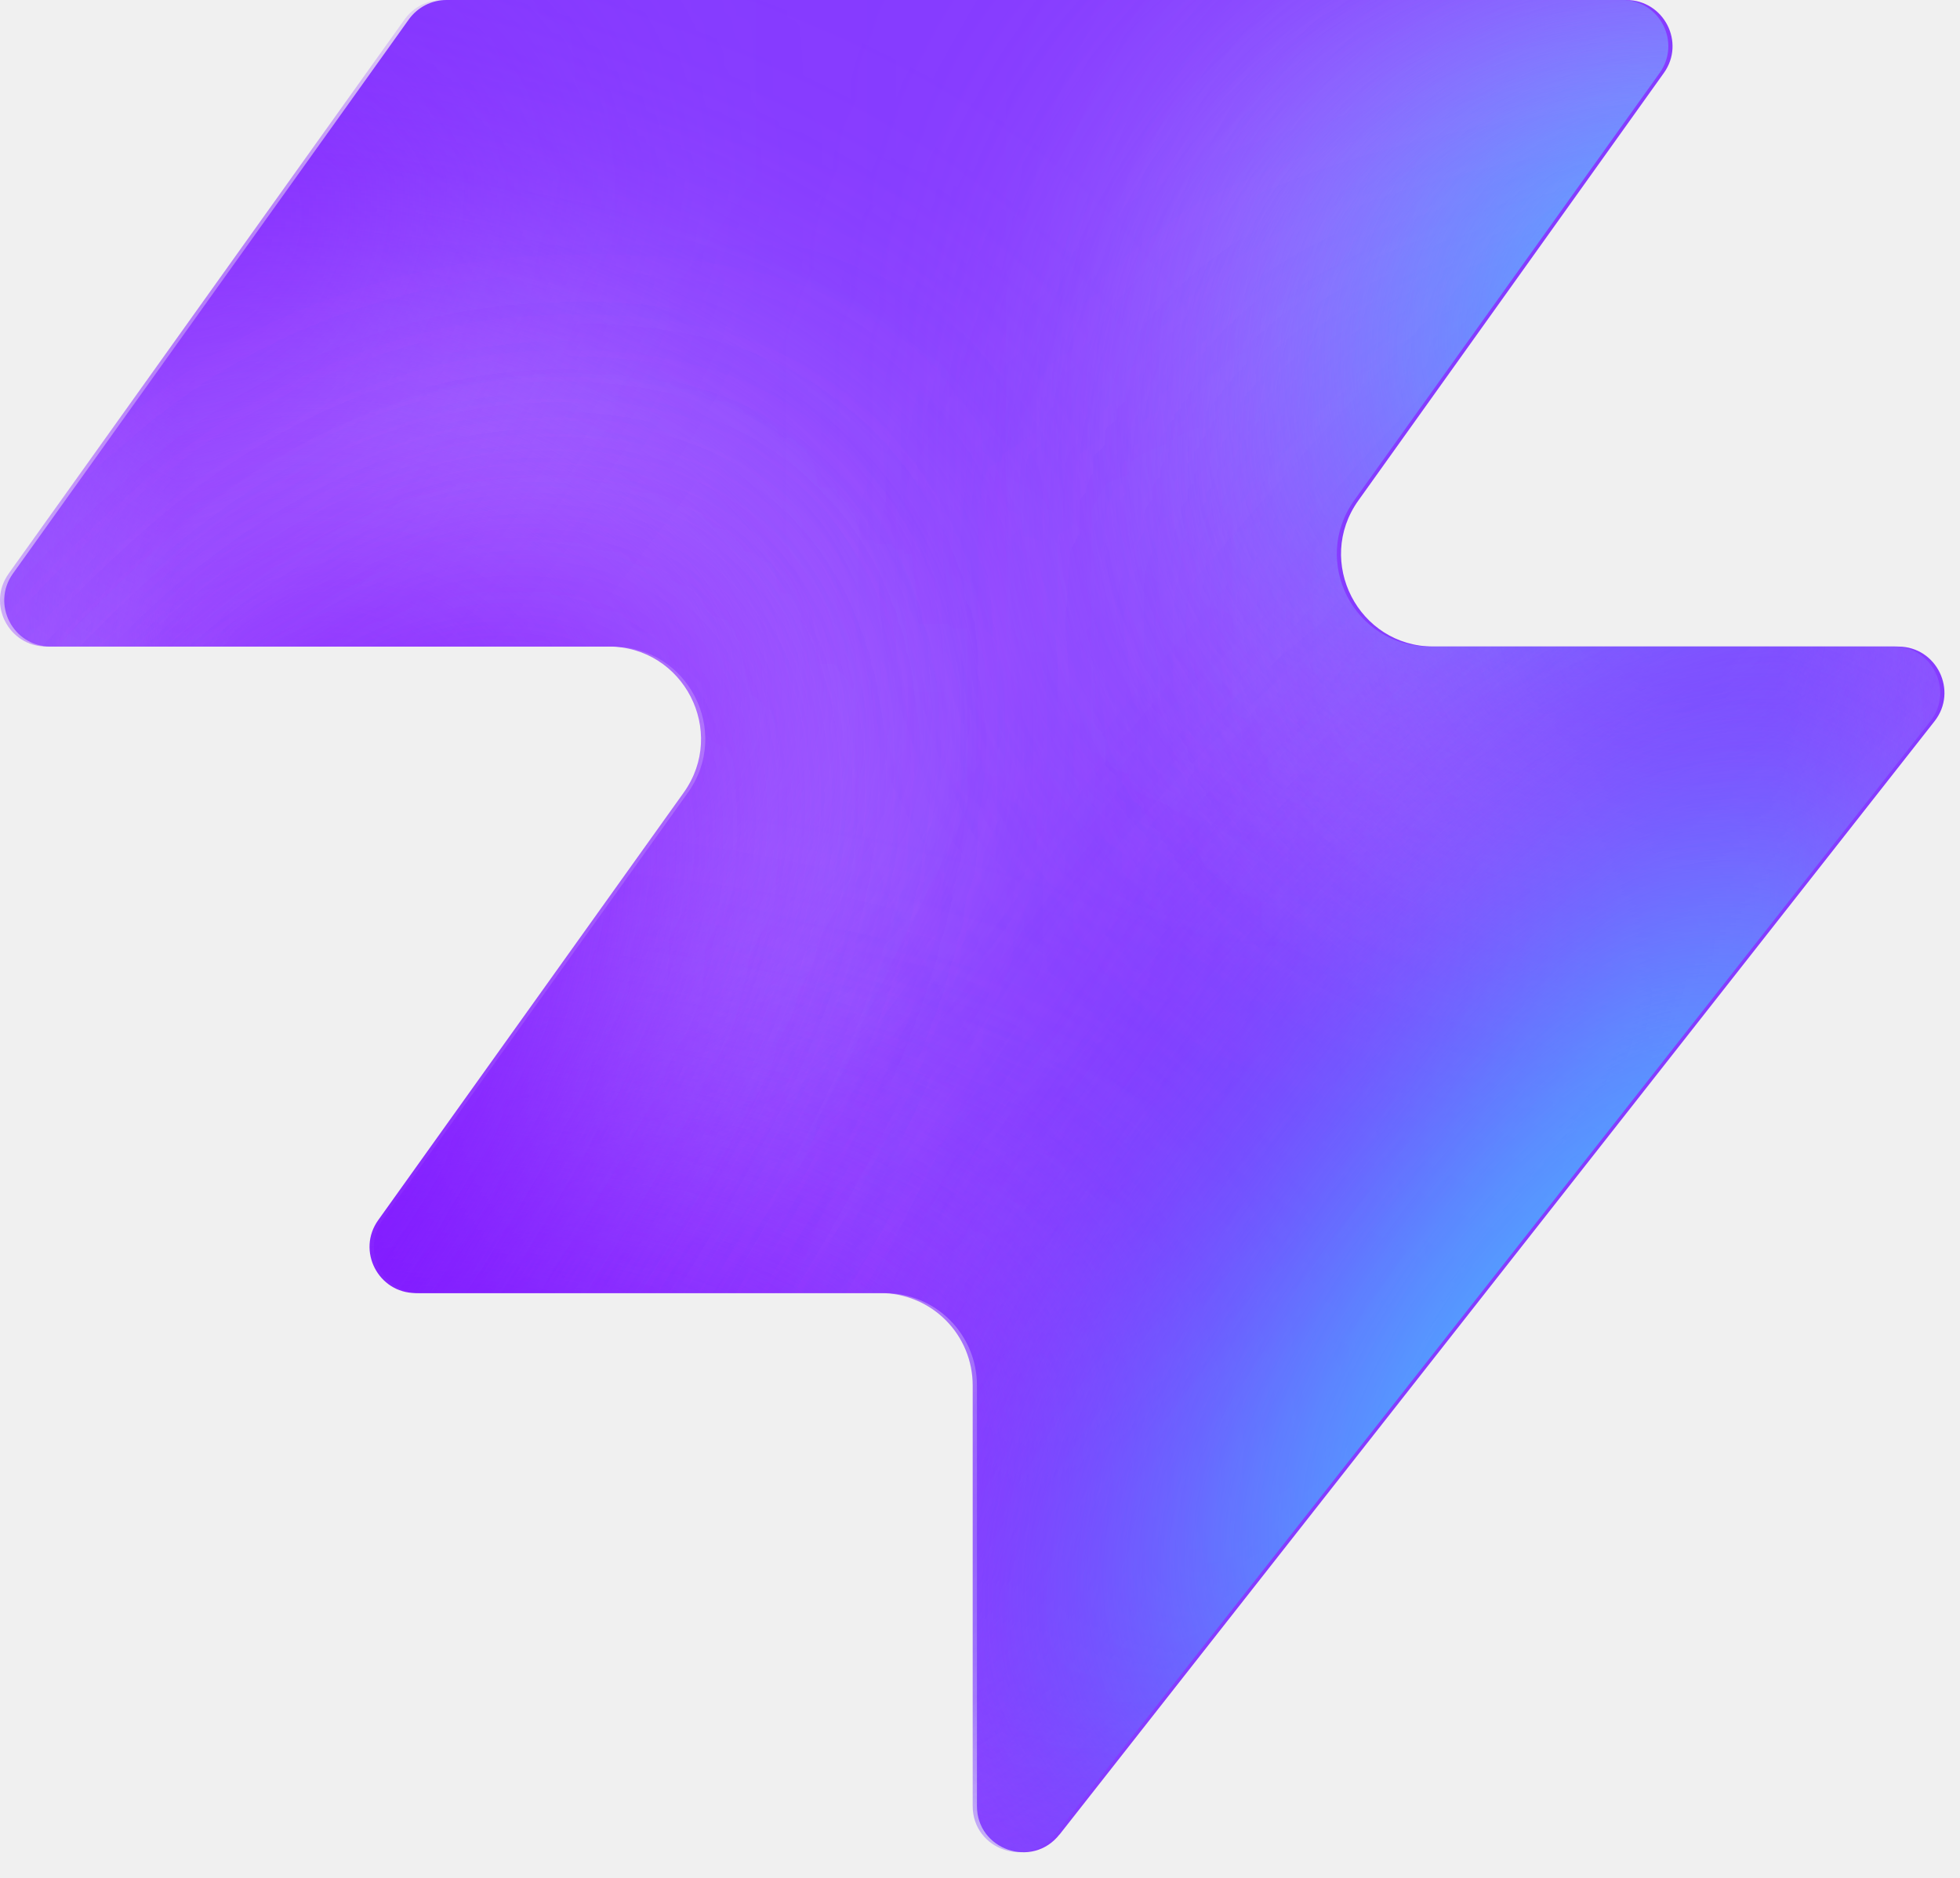
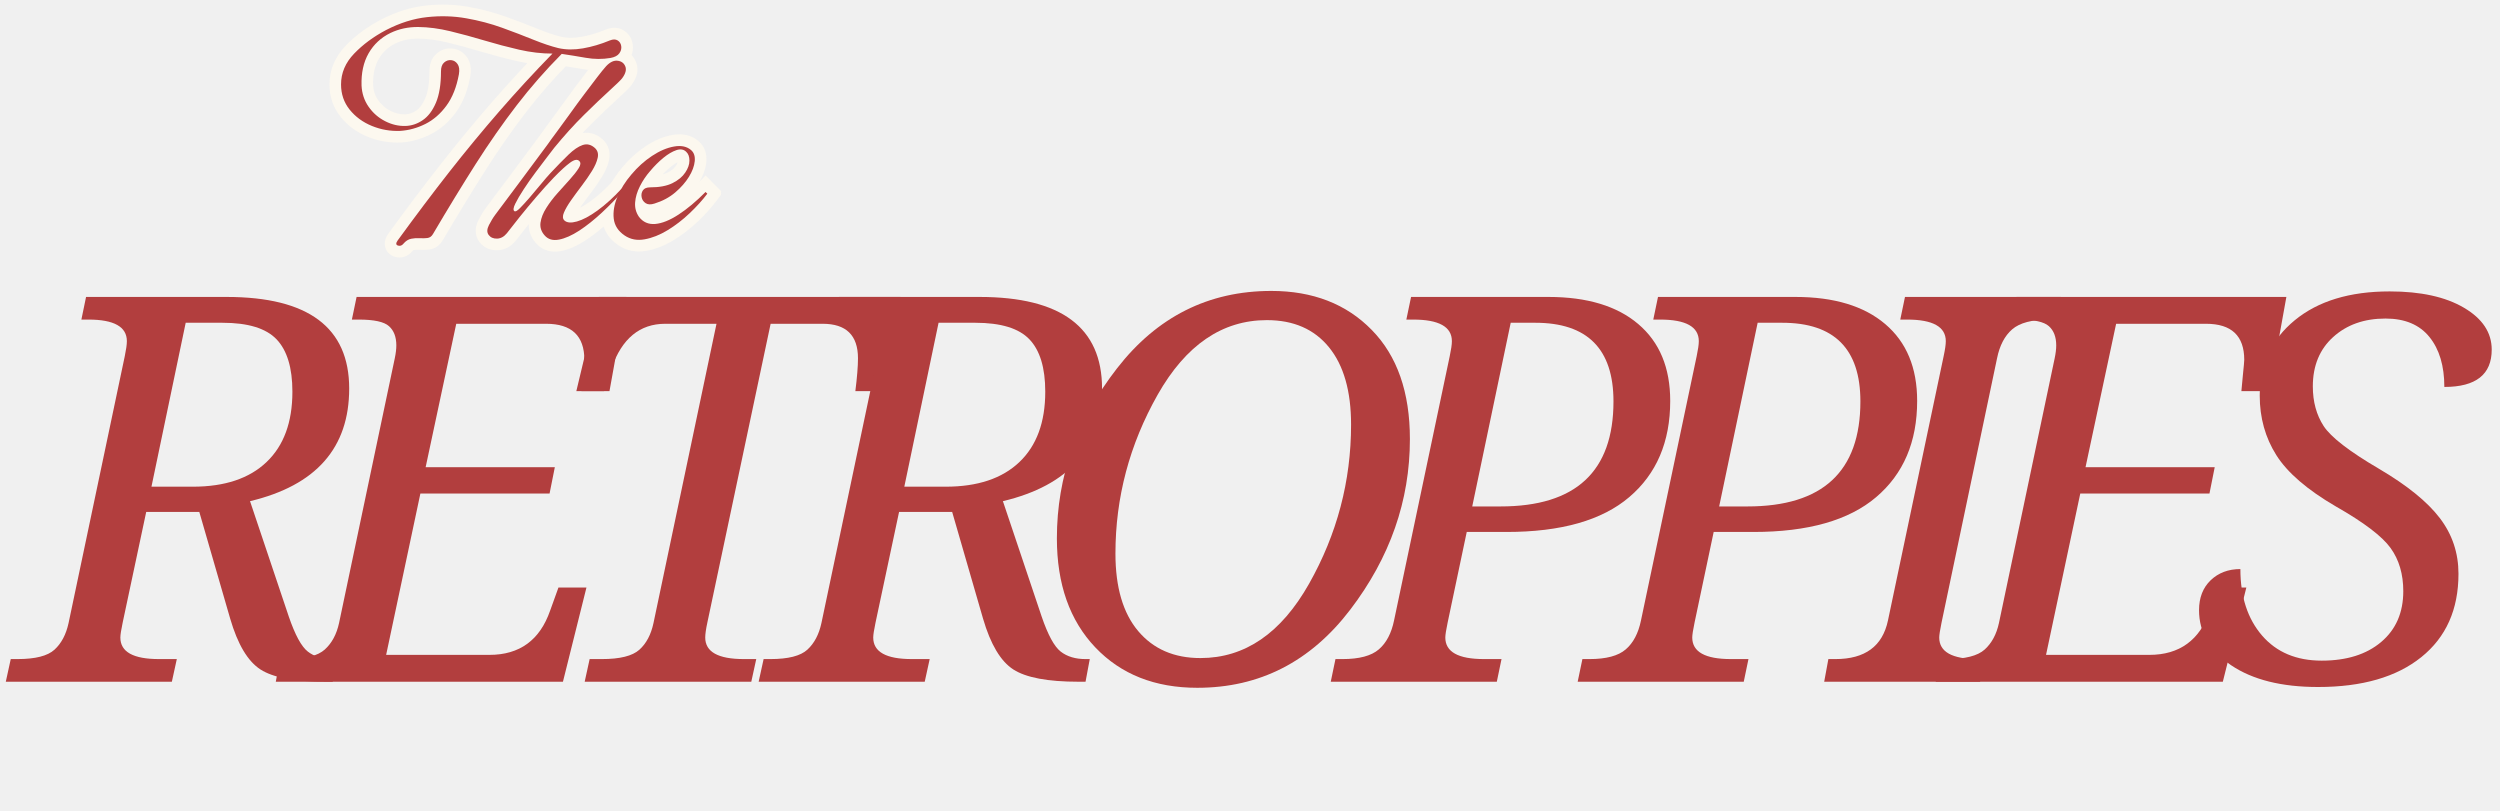
- <svg xmlns="http://www.w3.org/2000/svg" width="48" height="46" fill="none" viewBox="0 0 48 46">
-   <path fill="#863bff" d="M25.946 44.938c-.664.845-2.021.375-2.021-.698V33.937a2.26 2.26 0 0 0-2.262-2.262H10.287c-.92 0-1.456-1.04-.92-1.788l7.48-10.471c1.07-1.497 0-3.578-1.842-3.578H1.237c-.92 0-1.456-1.04-.92-1.788L10.013.474c.214-.297.556-.474.92-.474h28.894c.92 0 1.456 1.04.92 1.788l-7.48 10.471c-1.07 1.498 0 3.579 1.842 3.579h11.377c.943 0 1.473 1.088.89 1.83L25.947 44.94z" style="fill:#863bff;fill:color(display-p3 .525 .23 1);fill-opacity:1" />
-   <mask id="a" width="48" height="46" x="0" y="0" maskUnits="userSpaceOnUse" style="mask-type:alpha">
-     <path fill="#000" d="M25.842 44.938c-.664.844-2.021.375-2.021-.698V33.937a2.26 2.26 0 0 0-2.262-2.262H10.183c-.92 0-1.456-1.04-.92-1.788l7.48-10.471c1.07-1.498 0-3.579-1.842-3.579H1.133c-.92 0-1.456-1.04-.92-1.787L9.91.473c.214-.297.556-.474.92-.474h28.894c.92 0 1.456 1.04.92 1.788l-7.48 10.471c-1.07 1.498 0 3.578 1.842 3.578h11.377c.943 0 1.473 1.088.89 1.832L25.843 44.94z" style="fill:#000;fill-opacity:1" />
+ <svg xmlns="http://www.w3.org/2000/svg" width="182" height="59" viewBox="0 0 182 59" fill="none">
+   <mask id="mask0_1109_1950" style="mask-type:luminance" maskUnits="userSpaceOnUse" x="0" y="13" width="182" height="46">
+     <path d="M182 13.213H0V59.001H182V13.213Z" fill="white" />
  </mask>
-   <g mask="url(#a)">
-     <g filter="url(#b)">
-       <ellipse cx="5.508" cy="14.704" fill="#ede6ff" rx="5.508" ry="14.704" style="fill:#ede6ff;fill:color(display-p3 .927 .903 1);fill-opacity:1" transform="matrix(.00324 1 1 -.00324 -4.47 31.516)" />
+   <g mask="url(#mask0_1109_1950)">
+     <path d="M10.644 37.271L8.932 45.319C8.819 45.856 8.762 46.22 8.762 46.412C8.762 47.458 9.7 47.981 11.578 47.981H12.872L12.511 49.63H0.422L0.783 47.981H1.278C2.572 47.981 3.469 47.753 3.969 47.294C4.472 46.834 4.812 46.189 4.992 45.358L9.084 25.928C9.185 25.444 9.236 25.081 9.236 24.838C9.236 23.79 8.303 23.265 6.438 23.265H5.925L6.265 21.617H16.491C22.444 21.617 25.421 23.841 25.421 28.288C25.421 32.604 23.015 35.337 18.202 36.485L21.021 44.878C21.479 46.219 21.942 47.072 22.411 47.437C22.88 47.8 23.483 47.981 24.219 47.981H24.526L24.219 49.63H23.706C21.472 49.63 19.893 49.333 18.966 48.74C18.04 48.144 17.302 46.908 16.756 45.031L14.51 37.271H10.644ZM11.026 35.431H14.036C16.358 35.431 18.147 34.835 19.401 33.641C20.658 32.447 21.287 30.739 21.287 28.515C21.287 26.778 20.902 25.508 20.134 24.703C19.367 23.899 18.051 23.497 16.186 23.497H13.519L11.026 35.431Z" fill="#B23E3E" />
+     <path d="M28.111 47.675H35.63C37.828 47.675 39.3 46.603 40.048 44.458L40.656 42.771H42.694L40.982 49.63H20.078L20.382 47.981H20.895C22.215 47.981 23.132 47.749 23.647 47.284C24.161 46.817 24.506 46.175 24.683 45.358L28.74 26.084C28.815 25.727 28.853 25.413 28.853 25.145C28.853 24.53 28.675 24.064 28.319 23.746C27.966 23.425 27.23 23.265 26.112 23.265H25.617L25.96 21.617H45.608L44.37 28.476H42.333L42.446 27.27C42.51 26.657 42.542 26.3 42.542 26.198C42.542 24.447 41.615 23.571 39.761 23.571H33.215L30.986 34.014H40.391L40.009 35.929H30.604L28.111 47.675Z" fill="#B23E3E" />
+     <path d="M51.496 45.319C51.392 45.803 51.341 46.168 51.341 46.412C51.341 47.458 52.28 47.981 54.16 47.981H55.055L54.694 49.63H42.565L42.926 47.981H43.821C45.13 47.981 46.037 47.755 46.544 47.302C47.051 46.849 47.394 46.201 47.574 45.358L52.161 23.571H48.43C46.576 23.571 45.275 24.645 44.525 26.793L43.973 28.476H41.957L43.595 21.617H65.545L64.29 28.476H62.27C62.397 27.456 62.461 26.659 62.461 26.084C62.461 24.41 61.603 23.571 59.89 23.571H56.102L51.496 45.319Z" fill="#B23E3E" />
+     <path d="M65.452 37.271L63.74 45.319C63.627 45.856 63.571 46.22 63.571 46.412C63.571 47.458 64.509 47.981 66.386 47.981H67.681L67.32 49.63H55.23L55.591 47.981H56.086C57.381 47.981 58.278 47.753 58.778 47.294C59.28 46.834 59.621 46.189 59.8 45.358L63.893 25.928C63.993 25.444 64.045 25.081 64.045 24.838C64.045 23.79 63.112 23.265 61.247 23.265H60.734L61.074 21.617H71.299C77.253 21.617 80.23 23.841 80.23 28.288C80.23 32.604 77.823 35.337 73.011 36.485L75.83 44.878C76.287 46.219 76.751 47.072 77.22 47.437C77.689 47.8 78.292 47.981 79.027 47.981H79.335L79.027 49.63H78.515C76.281 49.63 74.702 49.333 73.775 48.74C72.848 48.144 72.111 46.908 71.564 45.031L69.318 37.271H65.452ZM65.834 35.431H68.844C71.166 35.431 72.955 34.835 74.21 33.641C75.466 32.447 76.095 30.739 76.095 28.515C76.095 26.778 75.711 25.508 74.942 24.703C74.175 23.899 72.86 23.497 70.995 23.497H68.328L65.834 35.431Z" fill="#B23E3E" />
+     <path d="M92.55 21.18C95.573 21.18 98.01 22.126 99.861 24.017C101.715 25.906 102.641 28.555 102.641 31.965C102.641 36.448 101.195 40.585 98.301 44.38C95.408 48.174 91.695 50.071 87.163 50.071C84.079 50.071 81.604 49.091 79.739 47.131C77.873 45.169 76.941 42.521 76.941 39.187C76.941 34.693 78.4 30.568 81.32 26.814C84.239 23.058 87.982 21.18 92.55 21.18ZM87.393 47.907C90.628 47.907 93.265 46.102 95.302 42.493C97.339 38.884 98.358 35.024 98.358 30.911C98.358 28.472 97.821 26.595 96.749 25.28C95.678 23.963 94.171 23.305 92.228 23.305C88.979 23.305 86.329 25.116 84.277 28.736C82.228 32.358 81.204 36.213 81.204 40.301C81.204 42.752 81.755 44.632 82.859 45.942C83.964 47.252 85.476 47.907 87.393 47.907Z" fill="#B23E3E" />
+     <path d="M96.879 49.63L97.222 47.981H97.738C98.955 47.981 99.836 47.746 100.381 47.273C100.927 46.802 101.297 46.099 101.488 45.166L105.541 25.928C105.644 25.444 105.697 25.081 105.697 24.838C105.697 23.79 104.757 23.265 102.878 23.265H102.382L102.726 21.617H112.721C115.538 21.617 117.721 22.276 119.268 23.593C120.817 24.908 121.592 26.773 121.592 29.188C121.592 32.164 120.598 34.498 118.61 36.189C116.624 37.882 113.646 38.727 109.676 38.727H106.779L105.389 45.319C105.276 45.856 105.219 46.22 105.219 46.412C105.219 47.458 106.158 47.981 108.038 47.981H109.311L108.968 49.63H96.879ZM107.179 36.869H109.237C114.72 36.869 117.461 34.321 117.461 29.224C117.461 25.406 115.563 23.497 111.77 23.497H109.98L107.179 36.869Z" fill="#B23E3E" />
+     <path d="M114.855 49.63L115.199 47.981H115.715C116.932 47.981 117.812 47.746 118.357 47.273C118.904 46.802 119.273 46.099 119.464 45.166L123.518 25.928C123.621 25.444 123.673 25.081 123.673 24.838C123.673 23.79 122.733 23.265 120.854 23.265H120.359L120.702 21.617H130.698C133.515 21.617 135.697 22.276 137.245 23.593C138.794 24.908 139.569 26.773 139.569 29.188C139.569 32.164 138.575 34.498 136.587 36.189C134.601 37.882 131.623 38.727 127.652 38.727H124.756L123.365 45.319C123.252 45.856 123.196 46.22 123.196 46.412C123.196 47.458 124.135 47.981 126.015 47.981H127.288L126.945 49.63H114.855ZM125.155 36.869H127.214C132.696 36.869 135.437 34.321 135.437 29.224C135.437 25.406 133.54 23.497 129.746 23.497H127.957L125.155 36.869Z" fill="#B23E3E" />
+     <path d="M150.03 21.617L149.686 23.265H149.174C147.929 23.265 147.032 23.503 146.485 23.977C145.941 24.45 145.574 25.152 145.385 26.084L141.346 45.319C141.233 45.867 141.176 46.232 141.176 46.412C141.176 47.458 142.115 47.981 143.995 47.981H144.491L144.147 49.63H132.801L133.105 47.981H133.618C135.775 47.981 137.05 47.044 137.445 45.166L141.498 25.928C141.602 25.444 141.654 25.081 141.654 24.838C141.654 23.79 140.714 23.265 138.835 23.265H138.34L138.683 21.617H150.03Z" fill="#B23E3E" />
+     <path d="M148.951 47.675H156.47C158.668 47.675 160.14 46.603 160.888 44.458L161.496 42.771H163.534L161.822 49.63H140.918L141.222 47.981H141.735C143.055 47.981 143.972 47.749 144.487 47.284C145.001 46.817 145.346 46.175 145.523 45.358L149.58 26.084C149.655 25.727 149.693 25.413 149.693 25.145C149.693 24.53 149.515 24.064 149.159 23.746C148.805 23.425 148.07 23.265 146.952 23.265H146.457L146.8 21.617H166.448L165.21 28.476H163.173L163.286 27.27C163.35 26.657 163.381 26.3 163.381 26.198C163.381 24.447 162.455 23.571 160.601 23.571H154.054L151.826 34.014H161.231L160.849 35.929H151.444L148.951 47.675Z" fill="#B23E3E" />
+     <path d="M163.1 41.428C163.1 43.434 163.625 45.047 164.677 46.266C165.731 47.486 167.179 48.095 169.021 48.095C170.836 48.095 172.279 47.642 173.35 46.736C174.423 45.83 174.959 44.596 174.959 43.037C174.959 41.799 174.652 40.752 174.036 39.898C173.421 39.042 172.092 38.032 170.05 36.869C167.968 35.657 166.524 34.412 165.717 33.135C164.911 31.857 164.508 30.412 164.508 28.803C164.508 26.542 165.357 24.713 167.058 23.315C168.76 21.915 171.063 21.215 173.969 21.215C176.23 21.215 178.033 21.612 179.377 22.404C180.723 23.197 181.397 24.212 181.397 25.451C181.397 27.264 180.247 28.17 177.948 28.17C177.948 26.638 177.586 25.425 176.862 24.532C176.141 23.638 175.074 23.19 173.665 23.19C172.117 23.19 170.849 23.638 169.859 24.532C168.869 25.425 168.374 26.624 168.374 28.131C168.374 29.244 168.636 30.206 169.162 31.017C169.69 31.827 171.033 32.864 173.191 34.128C175.233 35.33 176.708 36.524 177.616 37.713C178.523 38.9 178.977 40.253 178.977 41.774C178.977 44.368 178.076 46.389 176.272 47.839C174.47 49.289 171.964 50.014 168.755 50.014C166.103 50.014 163.995 49.487 162.431 48.433C160.87 47.378 160.09 46.04 160.09 44.418C160.09 43.513 160.371 42.787 160.935 42.244C161.501 41.701 162.223 41.428 163.1 41.428Z" fill="#B23E3E" />
+   </g>
+   <mask id="mask1_1109_1950" style="mask-type:luminance" maskUnits="userSpaceOnUse" x="23" y="0" width="30" height="25">
+     <path d="M52.518 0H23.543V24.602H52.518V0Z" fill="white" />
+   </mask>
+   <g mask="url(#mask1_1109_1950)">
+     <mask id="mask2_1109_1950" style="mask-type:luminance" maskUnits="userSpaceOnUse" x="23" y="0" width="24" height="19">
+       <path d="M23.77 0.072H46.18V18.907H23.77V0.072Z" fill="white" />
+     </mask>
+     <g mask="url(#mask2_1109_1950)">
+       <path d="M30.029 18.27C29.87 18.469 29.681 18.607 29.46 18.682C29.218 18.766 28.97 18.767 28.717 18.686C28.54 18.629 28.391 18.535 28.271 18.407C28.111 18.236 28.025 18.033 28.012 17.798C27.997 17.537 28.081 17.277 28.266 17.016C29.58 15.211 30.843 13.535 32.054 11.99C33.269 10.441 34.495 8.955 35.73 7.533C36.968 6.111 38.264 4.703 39.622 3.308L40.222 3.901V4.747C39.374 4.747 38.503 4.645 37.608 4.441C36.755 4.246 35.897 4.019 35.03 3.76C34.196 3.51 33.38 3.289 32.581 3.095C31.83 2.912 31.119 2.817 30.447 2.811C29.84 2.806 29.288 2.922 28.787 3.162C28.259 3.423 27.852 3.803 27.566 4.302C27.274 4.812 27.14 5.446 27.163 6.203C27.183 6.608 27.303 6.969 27.525 7.287C27.761 7.623 28.058 7.883 28.417 8.066C28.774 8.249 29.133 8.334 29.495 8.324C29.779 8.316 30.051 8.223 30.308 8.047C30.564 7.871 30.783 7.571 30.963 7.145C31.164 6.673 31.264 6.021 31.264 5.192C31.264 4.638 31.438 4.209 31.787 3.905C32.126 3.611 32.513 3.487 32.945 3.536C33.384 3.585 33.736 3.798 34.001 4.173C34.255 4.535 34.334 4.993 34.238 5.549C34.046 6.613 33.694 7.494 33.182 8.192C32.667 8.893 32.055 9.422 31.346 9.779C30.656 10.126 29.939 10.325 29.197 10.375L29.174 10.376C28.338 10.409 27.535 10.269 26.764 9.956C25.971 9.632 25.318 9.154 24.807 8.518C24.261 7.841 23.988 7.049 23.988 6.144C23.988 5.084 24.386 4.139 25.182 3.312C25.882 2.584 26.729 1.958 27.72 1.437C28.826 0.865 29.922 0.52 31.007 0.403C32.067 0.289 33.094 0.32 34.091 0.496C35.056 0.666 35.972 0.908 36.837 1.221C37.668 1.521 38.435 1.814 39.139 2.1C39.795 2.367 40.363 2.559 40.842 2.677C41.273 2.776 41.758 2.78 42.298 2.685C42.889 2.584 43.478 2.411 44.065 2.167C44.569 1.958 45.017 1.974 45.407 2.218C45.775 2.447 45.992 2.782 46.059 3.222C46.121 3.631 46.027 4.013 45.777 4.369C45.526 4.726 45.133 4.954 44.6 5.052C43.91 5.167 43.212 5.165 42.509 5.042C41.905 4.938 41.326 4.843 40.77 4.76L40.895 3.922L41.49 4.52C40.338 5.681 39.268 6.902 38.28 8.186C37.286 9.479 36.309 10.879 35.347 12.388C34.378 13.912 33.343 15.607 32.24 17.475C32.004 17.881 31.665 18.113 31.221 18.169C31 18.196 30.759 18.202 30.502 18.184C30.373 18.175 30.241 18.184 30.105 18.212C30.083 18.216 30.052 18.243 30.01 18.292L29.372 17.741L30.029 18.27ZM28.715 17.212L28.723 17.201L28.733 17.19C29.027 16.845 29.374 16.632 29.774 16.551C30.059 16.494 30.339 16.475 30.617 16.495C30.767 16.505 30.899 16.503 31.013 16.489C30.956 16.496 30.904 16.516 30.855 16.551C30.823 16.574 30.803 16.594 30.794 16.611C31.906 14.726 32.952 13.014 33.931 11.475C34.919 9.923 35.925 8.482 36.95 7.15C37.981 5.81 39.098 4.534 40.301 3.323L40.601 3.022L41.021 3.085C41.587 3.17 42.178 3.267 42.794 3.373C43.311 3.463 43.812 3.467 44.299 3.386C44.368 3.372 44.42 3.358 44.451 3.342C44.438 3.348 44.422 3.364 44.405 3.39C44.407 3.388 44.408 3.386 44.408 3.386C44.405 3.391 44.402 3.399 44.4 3.408C44.394 3.432 44.392 3.456 44.396 3.479C44.407 3.553 44.449 3.613 44.522 3.658C44.589 3.7 44.657 3.719 44.725 3.719C44.737 3.719 44.745 3.718 44.75 3.717C44.739 3.719 44.725 3.724 44.707 3.731C44.005 4.023 43.297 4.231 42.584 4.354C41.821 4.487 41.107 4.476 40.444 4.322C39.886 4.185 39.241 3.968 38.509 3.671C37.825 3.392 37.079 3.107 36.269 2.814C35.494 2.534 34.671 2.317 33.8 2.163C32.96 2.015 32.088 1.99 31.185 2.087C30.308 2.182 29.412 2.465 28.5 2.937C27.669 3.374 26.966 3.892 26.391 4.49C25.911 4.988 25.67 5.54 25.67 6.144C25.67 6.65 25.818 7.086 26.113 7.452C26.443 7.861 26.87 8.172 27.394 8.386C27.942 8.608 28.513 8.708 29.107 8.684L29.14 9.53L29.084 8.686C29.602 8.651 30.105 8.51 30.594 8.265C31.062 8.03 31.474 7.669 31.828 7.186C32.185 6.7 32.436 6.056 32.581 5.259C32.594 5.181 32.598 5.122 32.593 5.083C32.596 5.099 32.607 5.122 32.628 5.152C32.655 5.189 32.698 5.212 32.759 5.219C32.813 5.224 32.855 5.214 32.886 5.187C32.92 5.157 32.943 5.127 32.955 5.095C32.949 5.11 32.947 5.142 32.947 5.192C32.947 6.253 32.802 7.125 32.511 7.81C32.201 8.541 31.781 9.086 31.252 9.447C30.725 9.808 30.155 9.997 29.542 10.017C28.895 10.035 28.266 9.888 27.655 9.576C27.047 9.266 26.546 8.827 26.149 8.26C25.741 7.676 25.518 7.007 25.482 6.255C25.448 5.178 25.658 4.245 26.109 3.457C26.566 2.659 27.217 2.051 28.063 1.635C28.797 1.282 29.597 1.11 30.463 1.118C31.262 1.126 32.1 1.236 32.976 1.449C33.803 1.65 34.648 1.879 35.51 2.137C36.34 2.386 37.164 2.604 37.98 2.79C38.753 2.967 39.501 3.055 40.222 3.055H42.224L40.824 4.494C39.488 5.865 38.213 7.249 36.996 8.648C35.78 10.049 34.573 11.512 33.376 13.039C32.176 14.568 30.93 16.222 29.635 18.001L29.633 18.004C29.638 17.994 29.644 17.983 29.649 17.968C29.683 17.889 29.696 17.799 29.691 17.701C29.681 17.527 29.616 17.376 29.497 17.249C29.418 17.163 29.327 17.105 29.227 17.072C29.128 17.04 29.024 17.043 28.915 17.081C28.828 17.111 28.761 17.154 28.715 17.212Z" fill="#FCF8EF" />
    </g>
-     <g filter="url(#c)">
-       <ellipse cx="10.399" cy="29.851" fill="#ede6ff" rx="10.399" ry="29.851" style="fill:#ede6ff;fill:color(display-p3 .927 .903 1);fill-opacity:1" transform="matrix(.00324 1 1 -.00324 -39.328 7.883)" />
+     <path d="M39.029 17.715C38.601 17.236 38.43 16.694 38.516 16.087C38.583 15.621 38.764 15.154 39.059 14.685C39.316 14.277 39.618 13.88 39.965 13.492L40.859 12.497C41.109 12.221 41.294 11.987 41.416 11.794C41.425 11.779 41.431 11.77 41.432 11.766C41.423 11.79 41.416 11.821 41.411 11.86C41.394 12.039 41.45 12.196 41.583 12.329L41.569 12.315L41.555 12.3C41.622 12.375 41.705 12.427 41.804 12.458C41.886 12.484 41.966 12.491 42.042 12.478C42.059 12.475 42.075 12.472 42.088 12.466L42.089 12.467C42.064 12.48 42.031 12.5 41.991 12.53C41.714 12.734 41.361 13.06 40.93 13.506C40.536 13.917 40.123 14.373 39.691 14.876C39.256 15.384 38.852 15.871 38.479 16.335C38.104 16.803 37.8 17.191 37.565 17.497L37.555 17.509L37.545 17.521C37.173 17.971 36.726 18.203 36.206 18.217C35.95 18.224 35.714 18.18 35.499 18.087C35.264 17.985 35.067 17.83 34.907 17.622C34.716 17.371 34.625 17.085 34.633 16.763C34.641 16.513 34.713 16.257 34.85 15.994C34.956 15.796 35.036 15.651 35.09 15.558C35.153 15.448 35.249 15.305 35.378 15.127C35.493 14.967 35.687 14.708 35.956 14.35L37.122 12.797L39.17 10.039L39.843 10.546L39.156 10.058C39.329 9.811 39.565 9.487 39.865 9.086C40.156 8.695 40.471 8.262 40.812 7.787C41.158 7.302 41.506 6.827 41.852 6.365C42.198 5.904 42.511 5.489 42.793 5.12C43.09 4.733 43.33 4.438 43.515 4.236C43.998 3.727 44.516 3.508 45.071 3.58C45.351 3.616 45.597 3.711 45.807 3.867C46.026 4.03 46.191 4.243 46.299 4.509C46.519 5.046 46.406 5.612 45.962 6.207L45.947 6.229C45.806 6.405 45.464 6.741 44.918 7.238C44.415 7.695 43.81 8.273 43.103 8.97C42.409 9.655 41.706 10.43 40.996 11.296L40.348 10.757L41.015 11.273L40.489 11.961L39.65 13.069C39.354 13.462 39.078 13.854 38.822 14.248C38.575 14.627 38.39 14.945 38.265 15.202C38.245 15.244 38.23 15.277 38.221 15.304C38.219 15.309 38.218 15.312 38.218 15.313C38.22 15.305 38.222 15.294 38.224 15.282C38.232 15.208 38.224 15.13 38.198 15.047C38.152 14.896 38.064 14.775 37.935 14.682L37.954 14.695L37.971 14.71C37.814 14.583 37.637 14.528 37.44 14.545C37.35 14.553 37.27 14.575 37.202 14.612C37.191 14.618 37.184 14.623 37.177 14.627C37.178 14.627 37.181 14.624 37.184 14.621C37.205 14.605 37.23 14.581 37.261 14.55C37.451 14.36 37.675 14.114 37.935 13.811C38.205 13.499 38.475 13.178 38.743 12.852C39.027 12.508 39.265 12.232 39.458 12.022C39.961 11.487 40.407 11.031 40.795 10.655C41.264 10.2 41.717 9.899 42.153 9.753C42.465 9.648 42.775 9.634 43.081 9.711C43.366 9.782 43.632 9.928 43.876 10.149C44.096 10.355 44.243 10.592 44.319 10.862C44.391 11.117 44.396 11.386 44.334 11.669C44.251 12.053 44.075 12.462 43.807 12.896C43.575 13.274 43.31 13.656 43.013 14.046C42.738 14.404 42.486 14.747 42.254 15.077C42.051 15.365 41.91 15.606 41.828 15.802C41.822 15.818 41.819 15.827 41.818 15.833C41.822 15.814 41.823 15.791 41.822 15.763C41.814 15.643 41.767 15.538 41.679 15.449L41.084 16.048L41.654 15.426C41.603 15.378 41.557 15.353 41.516 15.35C41.569 15.354 41.655 15.34 41.773 15.307C42.105 15.213 42.515 14.991 43.002 14.64C43.525 14.264 44.068 13.771 44.633 13.163L45.062 12.701L46.768 13.56L46.048 14.384C45.524 14.985 44.971 15.556 44.389 16.098C43.793 16.653 43.205 17.119 42.625 17.498C41.993 17.911 41.402 18.171 40.852 18.276C40.501 18.344 40.176 18.334 39.874 18.249C39.545 18.155 39.263 17.977 39.029 17.715ZM40.279 16.582C40.297 16.602 40.315 16.615 40.332 16.619C40.378 16.633 40.447 16.631 40.538 16.613C40.871 16.549 41.262 16.371 41.709 16.078C42.209 15.753 42.721 15.344 43.247 14.855C43.786 14.353 44.298 13.823 44.784 13.267L45.416 13.826L45.04 14.583L44.871 14.499L45.248 13.742L45.862 14.319C45.221 15.01 44.594 15.575 43.982 16.017C43.334 16.484 42.747 16.791 42.225 16.937C41.496 17.142 40.926 17.053 40.514 16.67L40.489 16.647C40.275 16.431 40.159 16.167 40.141 15.857C40.129 15.632 40.174 15.398 40.276 15.151C40.405 14.839 40.606 14.488 40.882 14.098C41.126 13.75 41.392 13.389 41.679 13.014C41.942 12.669 42.175 12.333 42.378 12.005C42.544 11.734 42.649 11.501 42.692 11.306C42.693 11.295 42.695 11.289 42.694 11.286C42.695 11.297 42.697 11.31 42.701 11.324C42.71 11.358 42.727 11.386 42.75 11.408C42.715 11.375 42.69 11.358 42.677 11.354C42.684 11.356 42.69 11.357 42.696 11.356C42.695 11.356 42.692 11.357 42.685 11.359C42.49 11.424 42.249 11.597 41.962 11.875C41.593 12.232 41.169 12.666 40.691 13.175C40.519 13.361 40.301 13.613 40.039 13.933C39.761 14.269 39.484 14.598 39.207 14.92C38.92 15.252 38.668 15.528 38.451 15.747C37.893 16.309 37.383 16.404 36.92 16.032L37.446 15.371L36.957 16.06C36.779 15.931 36.657 15.761 36.591 15.548C36.546 15.402 36.534 15.248 36.552 15.084C36.574 14.898 36.641 14.691 36.753 14.46C36.909 14.138 37.13 13.758 37.415 13.32C37.692 12.894 37.991 12.469 38.312 12.043L39.156 10.929L39.69 10.229L39.699 10.219C40.447 9.307 41.189 8.488 41.925 7.762C42.648 7.048 43.27 6.455 43.79 5.981C44.268 5.547 44.549 5.276 44.633 5.171L45.289 5.699L44.617 5.192C44.678 5.109 44.714 5.049 44.724 5.009C44.714 5.05 44.72 5.098 44.743 5.155C44.754 5.18 44.776 5.206 44.809 5.231C44.826 5.243 44.842 5.252 44.858 5.258L44.857 5.259C44.882 5.262 44.899 5.261 44.907 5.257C44.865 5.277 44.813 5.32 44.751 5.385C44.6 5.55 44.392 5.806 44.127 6.152C43.848 6.517 43.538 6.927 43.197 7.384C42.856 7.837 42.517 8.302 42.177 8.776C41.83 9.26 41.508 9.702 41.211 10.101C40.92 10.49 40.694 10.801 40.531 11.034L40.524 11.043L38.464 13.817L37.296 15.375C37.032 15.723 36.847 15.972 36.738 16.123C36.642 16.254 36.578 16.351 36.542 16.411C36.498 16.488 36.431 16.61 36.341 16.779C36.327 16.806 36.317 16.828 36.313 16.843C36.313 16.838 36.315 16.828 36.315 16.813C36.318 16.732 36.293 16.657 36.241 16.59C36.222 16.565 36.197 16.546 36.165 16.532C36.154 16.528 36.145 16.525 36.138 16.524C36.143 16.524 36.151 16.525 36.162 16.524H36.16C36.185 16.51 36.216 16.481 36.253 16.437L36.899 16.979L36.234 16.462C36.475 16.147 36.787 15.751 37.169 15.273C37.554 14.793 37.97 14.292 38.418 13.77C38.87 13.243 39.305 12.762 39.723 12.327C40.218 11.812 40.643 11.425 40.996 11.165C41.262 10.969 41.516 10.85 41.761 10.809C41.952 10.777 42.134 10.788 42.308 10.843C42.499 10.904 42.662 11.01 42.8 11.161L42.178 11.73L42.772 11.133C43.017 11.378 43.121 11.678 43.085 12.031C43.063 12.25 42.98 12.474 42.835 12.704C42.661 12.977 42.419 13.287 42.107 13.632L41.215 14.625C40.931 14.943 40.686 15.265 40.48 15.591C40.313 15.856 40.214 16.101 40.182 16.326C40.17 16.411 40.202 16.496 40.279 16.582Z" fill="#FCF8EF" />
+     <mask id="mask3_1109_1950" style="mask-type:luminance" maskUnits="userSpaceOnUse" x="43" y="9" width="10" height="10">
+       <path d="M43.691 9.566H52.502V18.678H43.691V9.566Z" fill="white" />
+     </mask>
+     <g mask="url(#mask3_1109_1950)">
+       <path d="M45.009 17.849C44.319 17.38 43.931 16.765 43.846 16.006C43.773 15.357 43.885 14.682 44.181 13.982C44.454 13.337 44.836 12.727 45.328 12.153C45.825 11.558 46.384 11.055 47.006 10.643C47.657 10.212 48.299 9.94 48.932 9.828C49.713 9.69 50.358 9.843 50.867 10.287C51.09 10.481 51.248 10.719 51.34 11.001C51.421 11.248 51.447 11.52 51.417 11.815C51.37 12.297 51.189 12.794 50.877 13.306C50.584 13.785 50.194 14.233 49.706 14.651C49.198 15.085 48.594 15.412 47.895 15.629C47.379 15.794 46.93 15.749 46.546 15.498C46.185 15.262 45.965 14.933 45.886 14.515C45.807 14.105 45.88 13.729 46.106 13.389C46.249 13.173 46.442 13.014 46.685 12.911C46.877 12.83 47.093 12.789 47.331 12.789C47.874 12.789 48.293 12.716 48.59 12.569C48.87 12.431 49.07 12.273 49.189 12.094C49.297 11.934 49.35 11.799 49.35 11.689C49.35 11.648 49.348 11.621 49.344 11.61C49.353 11.634 49.37 11.658 49.394 11.68L49.379 11.667L49.365 11.652C49.4 11.686 49.444 11.709 49.499 11.718C49.516 11.722 49.531 11.723 49.544 11.721C49.538 11.722 49.527 11.725 49.511 11.73C49.314 11.797 49.087 11.935 48.829 12.145C48.534 12.387 48.248 12.671 47.974 12.997C47.719 13.29 47.506 13.607 47.335 13.946C47.183 14.246 47.097 14.531 47.077 14.799C47.063 14.983 47.107 15.149 47.207 15.296L46.512 15.773L47.184 15.265C47.244 15.345 47.306 15.399 47.369 15.427C47.437 15.457 47.523 15.467 47.628 15.458C47.987 15.428 48.423 15.247 48.937 14.914C49.517 14.537 50.13 14.025 50.775 13.376L51.369 12.777L52.608 14.025L52.166 14.612C51.787 15.116 51.329 15.623 50.791 16.135C50.242 16.655 49.659 17.105 49.04 17.482C48.383 17.881 47.73 18.14 47.081 18.257C46.312 18.396 45.623 18.261 45.014 17.853L45.009 17.849ZM45.947 16.444C46.18 16.6 46.459 16.649 46.783 16.59C47.228 16.51 47.689 16.324 48.169 16.033C48.685 15.718 49.174 15.342 49.635 14.904C50.106 14.456 50.502 14.019 50.825 13.59L51.495 14.101L50.9 14.7L50.775 14.573L51.369 13.974L51.964 14.573C51.234 15.307 50.53 15.894 49.848 16.337C49.1 16.822 48.407 17.091 47.771 17.145C47.379 17.179 47.018 17.122 46.689 16.976C46.357 16.828 46.074 16.596 45.839 16.281L45.827 16.265L45.817 16.25C45.496 15.777 45.357 15.251 45.399 14.674C45.435 14.18 45.581 13.681 45.835 13.178C46.07 12.713 46.355 12.289 46.689 11.903C47.032 11.497 47.391 11.139 47.768 10.831C48.185 10.49 48.588 10.255 48.98 10.124C49.262 10.029 49.532 10.005 49.791 10.051C50.084 10.103 50.339 10.238 50.555 10.456L49.96 11.054L50.526 10.427C50.864 10.737 51.033 11.157 51.033 11.689C51.033 12.144 50.883 12.594 50.584 13.041C50.297 13.469 49.88 13.818 49.332 14.089C48.802 14.351 48.135 14.482 47.331 14.482C47.316 14.482 47.306 14.483 47.3 14.484C47.309 14.482 47.322 14.478 47.337 14.472C47.405 14.443 47.461 14.395 47.505 14.327C47.535 14.283 47.545 14.239 47.537 14.196C47.528 14.143 47.504 14.105 47.465 14.08C47.419 14.05 47.373 14.033 47.329 14.031L47.33 14.029C47.347 14.027 47.37 14.021 47.398 14.012C47.877 13.863 48.284 13.646 48.616 13.361C48.969 13.059 49.245 12.746 49.443 12.421C49.621 12.129 49.721 11.87 49.743 11.647C49.749 11.589 49.749 11.55 49.742 11.53C49.747 11.544 49.755 11.556 49.768 11.568C49.661 11.475 49.479 11.45 49.223 11.496C48.818 11.568 48.388 11.755 47.931 12.057C47.445 12.379 47.002 12.779 46.602 13.257C46.224 13.698 45.933 14.161 45.729 14.644C45.549 15.072 45.478 15.463 45.518 15.816C45.545 16.058 45.69 16.269 45.953 16.448L45.947 16.444Z" fill="#FCF8EF" />
    </g>
-     <g filter="url(#d)">
-       <ellipse cx="5.508" cy="30.487" fill="#7e14ff" rx="5.508" ry="30.487" style="fill:#7e14ff;fill:color(display-p3 .492 .077 1);fill-opacity:1" transform="rotate(89.814 -25.913 -14.639)scale(1 -1)" />
-     </g>
-     <g filter="url(#e)">
-       <ellipse cx="5.508" cy="30.599" fill="#7e14ff" rx="5.508" ry="30.599" style="fill:#7e14ff;fill:color(display-p3 .492 .077 1);fill-opacity:1" transform="rotate(89.814 -32.644 -3.334)scale(1 -1)" />
-     </g>
-     <g filter="url(#f)">
-       <ellipse cx="5.508" cy="30.599" fill="#7e14ff" rx="5.508" ry="30.599" style="fill:#7e14ff;fill:color(display-p3 .492 .077 1);fill-opacity:1" transform="matrix(.00324 1 1 -.00324 -34.34 30.47)" />
-     </g>
-     <g filter="url(#g)">
-       <ellipse cx="14.072" cy="22.078" fill="#ede6ff" rx="14.072" ry="22.078" style="fill:#ede6ff;fill:color(display-p3 .927 .903 1);fill-opacity:1" transform="rotate(93.35 24.506 48.493)scale(-1 1)" />
-     </g>
-     <g filter="url(#h)">
-       <ellipse cx="3.47" cy="21.501" fill="#7e14ff" rx="3.47" ry="21.501" style="fill:#7e14ff;fill:color(display-p3 .492 .077 1);fill-opacity:1" transform="rotate(89.009 28.708 47.59)scale(-1 1)" />
-     </g>
-     <g filter="url(#i)">
-       <ellipse cx="3.47" cy="21.501" fill="#7e14ff" rx="3.47" ry="21.501" style="fill:#7e14ff;fill:color(display-p3 .492 .077 1);fill-opacity:1" transform="rotate(89.009 28.708 47.59)scale(-1 1)" />
-     </g>
-     <g filter="url(#j)">
-       <ellipse cx=".387" cy="8.972" fill="#7e14ff" rx="4.407" ry="29.108" style="fill:#7e14ff;fill:color(display-p3 .492 .077 1);fill-opacity:1" transform="rotate(39.51 .387 8.972)" />
-     </g>
-     <g filter="url(#k)">
-       <ellipse cx="47.523" cy="-6.092" fill="#7e14ff" rx="4.407" ry="29.108" style="fill:#7e14ff;fill:color(display-p3 .492 .077 1);fill-opacity:1" transform="rotate(37.892 47.523 -6.092)" />
-     </g>
-     <g filter="url(#l)">
-       <ellipse cx="41.412" cy="6.333" fill="#47bfff" rx="5.971" ry="9.665" style="fill:#47bfff;fill:color(display-p3 .28 .748 1);fill-opacity:1" transform="rotate(37.892 41.412 6.333)" />
-     </g>
-     <g filter="url(#m)">
-       <ellipse cx="-1.879" cy="38.332" fill="#7e14ff" rx="4.407" ry="29.108" style="fill:#7e14ff;fill:color(display-p3 .492 .077 1);fill-opacity:1" transform="rotate(37.892 -1.88 38.332)" />
-     </g>
-     <g filter="url(#n)">
-       <ellipse cx="-1.879" cy="38.332" fill="#7e14ff" rx="4.407" ry="29.108" style="fill:#7e14ff;fill:color(display-p3 .492 .077 1);fill-opacity:1" transform="rotate(37.892 -1.88 38.332)" />
-     </g>
-     <g filter="url(#o)">
-       <ellipse cx="35.651" cy="29.907" fill="#7e14ff" rx="4.407" ry="29.108" style="fill:#7e14ff;fill:color(display-p3 .492 .077 1);fill-opacity:1" transform="rotate(37.892 35.651 29.907)" />
-     </g>
-     <g filter="url(#p)">
-       <ellipse cx="38.418" cy="32.4" fill="#47bfff" rx="5.971" ry="15.297" style="fill:#47bfff;fill:color(display-p3 .28 .748 1);fill-opacity:1" transform="rotate(37.892 38.418 32.4)" />
-     </g>
+     <path d="M29.37 17.741C29.258 17.881 29.126 17.926 28.97 17.876C28.816 17.828 28.809 17.705 28.949 17.506C30.252 15.715 31.507 14.05 32.712 12.512C33.919 10.975 35.136 9.501 36.362 8.091C37.588 6.68 38.874 5.283 40.221 3.902C39.436 3.902 38.626 3.808 37.791 3.617C36.956 3.425 36.115 3.203 35.266 2.948C34.419 2.695 33.589 2.469 32.776 2.272C31.962 2.075 31.188 1.973 30.452 1.966C29.716 1.959 29.041 2.104 28.425 2.4C27.736 2.737 27.206 3.231 26.834 3.881C26.463 4.529 26.292 5.312 26.321 6.23C26.349 6.809 26.521 7.324 26.837 7.775C27.153 8.226 27.552 8.575 28.036 8.821C28.519 9.069 29.013 9.184 29.518 9.17C29.966 9.156 30.386 9.015 30.777 8.746C31.171 8.479 31.49 8.056 31.736 7.479C31.981 6.901 32.104 6.137 32.104 5.191C32.104 4.897 32.18 4.683 32.334 4.55C32.489 4.415 32.661 4.358 32.85 4.379C33.038 4.399 33.191 4.493 33.31 4.664C33.43 4.833 33.463 5.079 33.409 5.404C33.239 6.335 32.937 7.097 32.503 7.689C32.069 8.283 31.557 8.728 30.968 9.024C30.379 9.319 29.769 9.487 29.14 9.529C28.425 9.558 27.737 9.439 27.078 9.17C26.42 8.902 25.88 8.507 25.458 7.985C25.038 7.463 24.828 6.849 24.828 6.145C24.828 5.312 25.146 4.564 25.783 3.902C26.422 3.238 27.196 2.666 28.107 2.186C29.116 1.665 30.111 1.352 31.092 1.247C32.075 1.14 33.025 1.169 33.943 1.332C34.863 1.494 35.731 1.723 36.55 2.019C37.37 2.316 38.127 2.606 38.821 2.888C39.516 3.168 40.123 3.372 40.642 3.5C41.188 3.626 41.788 3.633 42.439 3.521C43.09 3.407 43.738 3.217 44.384 2.948C44.622 2.851 44.814 2.849 44.961 2.941C45.109 3.032 45.198 3.169 45.226 3.354C45.254 3.537 45.208 3.713 45.088 3.881C44.968 4.05 44.754 4.162 44.448 4.219C43.858 4.319 43.258 4.315 42.648 4.208C42.039 4.101 41.454 4.007 40.893 3.923C39.716 5.108 38.623 6.356 37.614 7.668C36.605 8.98 35.612 10.402 34.636 11.932C33.662 13.463 32.622 15.167 31.517 17.043C31.418 17.212 31.283 17.307 31.113 17.328C30.945 17.349 30.761 17.353 30.558 17.339C30.355 17.325 30.148 17.339 29.936 17.381C29.725 17.424 29.537 17.543 29.37 17.741Z" fill="#B23E3E" />
+     <path d="M39.657 17.146C39.404 16.864 39.301 16.551 39.349 16.207C39.398 15.861 39.538 15.505 39.77 15.139C40.001 14.771 40.274 14.412 40.59 14.06C40.906 13.707 41.204 13.375 41.485 13.064C41.765 12.753 41.978 12.482 42.125 12.249C42.274 12.017 42.292 11.843 42.178 11.729C42.039 11.575 41.811 11.614 41.496 11.847C41.179 12.08 40.79 12.436 40.328 12.914C39.92 13.34 39.496 13.81 39.055 14.324C38.614 14.839 38.204 15.333 37.824 15.805C37.447 16.277 37.139 16.669 36.901 16.979C36.692 17.234 36.454 17.364 36.187 17.371C35.92 17.378 35.718 17.291 35.578 17.107C35.437 16.922 35.443 16.682 35.596 16.385C35.695 16.202 35.769 16.07 35.819 15.986C35.867 15.901 35.946 15.781 36.059 15.627C36.172 15.47 36.363 15.216 36.629 14.865C36.895 14.512 37.283 13.993 37.792 13.309C38.304 12.624 38.988 11.703 39.844 10.547C40.011 10.305 40.242 9.988 40.537 9.594C40.832 9.2 41.15 8.763 41.492 8.284C41.836 7.802 42.18 7.332 42.525 6.874C42.869 6.417 43.181 6.005 43.462 5.639C43.743 5.272 43.966 4.995 44.134 4.81C44.415 4.516 44.691 4.386 44.965 4.422C45.239 4.456 45.424 4.592 45.521 4.831C45.62 5.071 45.543 5.361 45.291 5.7C45.178 5.842 44.865 6.146 44.354 6.611C43.842 7.076 43.229 7.661 42.514 8.366C41.8 9.07 41.078 9.868 40.35 10.757C40.251 10.884 40.075 11.113 39.823 11.444C39.57 11.777 39.289 12.148 38.981 12.559C38.674 12.967 38.388 13.376 38.121 13.787C37.854 14.195 37.651 14.544 37.51 14.833C37.37 15.12 37.349 15.299 37.446 15.37C37.517 15.427 37.653 15.354 37.856 15.15C38.061 14.943 38.299 14.683 38.571 14.367C38.844 14.049 39.117 13.724 39.391 13.391C39.664 13.059 39.894 12.795 40.077 12.598C40.567 12.076 41.001 11.632 41.379 11.266C41.758 10.899 42.105 10.663 42.419 10.558C42.735 10.451 43.033 10.525 43.314 10.779C43.509 10.962 43.575 11.198 43.512 11.487C43.45 11.777 43.31 12.098 43.091 12.452C42.873 12.803 42.625 13.163 42.345 13.53C42.066 13.896 41.808 14.248 41.57 14.587C41.331 14.927 41.16 15.224 41.054 15.477C40.947 15.732 40.958 15.921 41.085 16.047C41.267 16.218 41.571 16.244 41.998 16.125C42.427 16.004 42.925 15.74 43.491 15.331C44.058 14.921 44.645 14.391 45.248 13.74L45.418 13.826C44.913 14.405 44.38 14.956 43.819 15.477C43.258 15.999 42.707 16.437 42.168 16.791C41.627 17.142 41.137 17.358 40.696 17.442C40.255 17.527 39.908 17.429 39.657 17.146Z" fill="#B23E3E" />
+     <path d="M45.48 17.148C45.003 16.826 44.737 16.414 44.68 15.913C44.624 15.413 44.714 14.88 44.953 14.315C45.191 13.751 45.528 13.214 45.964 12.706C46.412 12.17 46.912 11.719 47.464 11.353C48.018 10.986 48.554 10.757 49.073 10.666C49.592 10.574 50.005 10.662 50.315 10.93C50.524 11.113 50.612 11.381 50.577 11.734C50.543 12.086 50.404 12.463 50.159 12.866C49.913 13.267 49.58 13.648 49.158 14.009C48.738 14.367 48.233 14.638 47.644 14.82C47.377 14.906 47.164 14.897 47.004 14.792C46.843 14.685 46.746 14.541 46.711 14.357C46.675 14.172 46.705 14.007 46.803 13.859C46.902 13.712 47.077 13.639 47.33 13.639C48.002 13.639 48.544 13.537 48.957 13.332C49.371 13.126 49.68 12.871 49.883 12.567C50.089 12.264 50.191 11.972 50.191 11.691C50.191 11.409 50.113 11.197 49.958 11.054C49.776 10.872 49.538 10.83 49.243 10.93C48.948 11.028 48.632 11.214 48.295 11.489C47.96 11.764 47.638 12.086 47.33 12.453C47.034 12.79 46.786 13.161 46.583 13.564C46.38 13.965 46.265 14.357 46.237 14.738C46.208 15.118 46.299 15.464 46.509 15.774C46.803 16.168 47.2 16.345 47.697 16.305C48.194 16.262 48.759 16.037 49.388 15.628C50.02 15.218 50.679 14.667 51.365 13.977L51.493 14.101C51.143 14.567 50.715 15.04 50.209 15.521C49.704 16.001 49.167 16.414 48.599 16.76C48.033 17.105 47.476 17.324 46.93 17.422C46.383 17.522 45.899 17.43 45.48 17.148Z" fill="#B23E3E" />
  </g>
-   <defs>
-     <filter id="b" width="60.045" height="41.654" x="-19.77" y="16.149" color-interpolation-filters="sRGB" filterUnits="userSpaceOnUse">
-       <feFlood flood-opacity="0" result="BackgroundImageFix" />
-       <feBlend in="SourceGraphic" in2="BackgroundImageFix" result="shape" />
-       <feGaussianBlur result="effect1_foregroundBlur_2002_17158" stdDeviation="7.659" />
-     </filter>
-     <filter id="c" width="90.34" height="51.437" x="-54.613" y="-7.533" color-interpolation-filters="sRGB" filterUnits="userSpaceOnUse">
-       <feFlood flood-opacity="0" result="BackgroundImageFix" />
-       <feBlend in="SourceGraphic" in2="BackgroundImageFix" result="shape" />
-       <feGaussianBlur result="effect1_foregroundBlur_2002_17158" stdDeviation="7.659" />
-     </filter>
-     <filter id="d" width="79.355" height="29.4" x="-49.64" y="2.03" color-interpolation-filters="sRGB" filterUnits="userSpaceOnUse">
-       <feFlood flood-opacity="0" result="BackgroundImageFix" />
-       <feBlend in="SourceGraphic" in2="BackgroundImageFix" result="shape" />
-       <feGaussianBlur result="effect1_foregroundBlur_2002_17158" stdDeviation="4.596" />
-     </filter>
-     <filter id="e" width="79.579" height="29.4" x="-45.045" y="20.029" color-interpolation-filters="sRGB" filterUnits="userSpaceOnUse">
-       <feFlood flood-opacity="0" result="BackgroundImageFix" />
-       <feBlend in="SourceGraphic" in2="BackgroundImageFix" result="shape" />
-       <feGaussianBlur result="effect1_foregroundBlur_2002_17158" stdDeviation="4.596" />
-     </filter>
-     <filter id="f" width="79.579" height="29.4" x="-43.513" y="21.178" color-interpolation-filters="sRGB" filterUnits="userSpaceOnUse">
-       <feFlood flood-opacity="0" result="BackgroundImageFix" />
-       <feBlend in="SourceGraphic" in2="BackgroundImageFix" result="shape" />
-       <feGaussianBlur result="effect1_foregroundBlur_2002_17158" stdDeviation="4.596" />
-     </filter>
-     <filter id="g" width="74.749" height="58.852" x="15.756" y="-17.901" color-interpolation-filters="sRGB" filterUnits="userSpaceOnUse">
-       <feFlood flood-opacity="0" result="BackgroundImageFix" />
-       <feBlend in="SourceGraphic" in2="BackgroundImageFix" result="shape" />
-       <feGaussianBlur result="effect1_foregroundBlur_2002_17158" stdDeviation="7.659" />
-     </filter>
-     <filter id="h" width="61.377" height="25.362" x="23.548" y="2.284" color-interpolation-filters="sRGB" filterUnits="userSpaceOnUse">
-       <feFlood flood-opacity="0" result="BackgroundImageFix" />
-       <feBlend in="SourceGraphic" in2="BackgroundImageFix" result="shape" />
-       <feGaussianBlur result="effect1_foregroundBlur_2002_17158" stdDeviation="4.596" />
-     </filter>
-     <filter id="i" width="61.377" height="25.362" x="23.548" y="2.284" color-interpolation-filters="sRGB" filterUnits="userSpaceOnUse">
-       <feFlood flood-opacity="0" result="BackgroundImageFix" />
-       <feBlend in="SourceGraphic" in2="BackgroundImageFix" result="shape" />
-       <feGaussianBlur result="effect1_foregroundBlur_2002_17158" stdDeviation="4.596" />
-     </filter>
-     <filter id="j" width="56.045" height="63.649" x="-27.636" y="-22.853" color-interpolation-filters="sRGB" filterUnits="userSpaceOnUse">
-       <feFlood flood-opacity="0" result="BackgroundImageFix" />
-       <feBlend in="SourceGraphic" in2="BackgroundImageFix" result="shape" />
-       <feGaussianBlur result="effect1_foregroundBlur_2002_17158" stdDeviation="4.596" />
-     </filter>
-     <filter id="k" width="54.814" height="64.646" x="20.116" y="-38.415" color-interpolation-filters="sRGB" filterUnits="userSpaceOnUse">
-       <feFlood flood-opacity="0" result="BackgroundImageFix" />
-       <feBlend in="SourceGraphic" in2="BackgroundImageFix" result="shape" />
-       <feGaussianBlur result="effect1_foregroundBlur_2002_17158" stdDeviation="4.596" />
-     </filter>
-     <filter id="l" width="33.541" height="35.313" x="24.641" y="-11.323" color-interpolation-filters="sRGB" filterUnits="userSpaceOnUse">
-       <feFlood flood-opacity="0" result="BackgroundImageFix" />
-       <feBlend in="SourceGraphic" in2="BackgroundImageFix" result="shape" />
-       <feGaussianBlur result="effect1_foregroundBlur_2002_17158" stdDeviation="4.596" />
-     </filter>
-     <filter id="m" width="54.814" height="64.646" x="-29.286" y="6.009" color-interpolation-filters="sRGB" filterUnits="userSpaceOnUse">
-       <feFlood flood-opacity="0" result="BackgroundImageFix" />
-       <feBlend in="SourceGraphic" in2="BackgroundImageFix" result="shape" />
-       <feGaussianBlur result="effect1_foregroundBlur_2002_17158" stdDeviation="4.596" />
-     </filter>
-     <filter id="n" width="54.814" height="64.646" x="-29.286" y="6.009" color-interpolation-filters="sRGB" filterUnits="userSpaceOnUse">
-       <feFlood flood-opacity="0" result="BackgroundImageFix" />
-       <feBlend in="SourceGraphic" in2="BackgroundImageFix" result="shape" />
-       <feGaussianBlur result="effect1_foregroundBlur_2002_17158" stdDeviation="4.596" />
-     </filter>
-     <filter id="o" width="54.814" height="64.646" x="8.244" y="-2.416" color-interpolation-filters="sRGB" filterUnits="userSpaceOnUse">
-       <feFlood flood-opacity="0" result="BackgroundImageFix" />
-       <feBlend in="SourceGraphic" in2="BackgroundImageFix" result="shape" />
-       <feGaussianBlur result="effect1_foregroundBlur_2002_17158" stdDeviation="4.596" />
-     </filter>
-     <filter id="p" width="39.409" height="43.623" x="18.713" y="10.588" color-interpolation-filters="sRGB" filterUnits="userSpaceOnUse">
-       <feFlood flood-opacity="0" result="BackgroundImageFix" />
-       <feBlend in="SourceGraphic" in2="BackgroundImageFix" result="shape" />
-       <feGaussianBlur result="effect1_foregroundBlur_2002_17158" stdDeviation="4.596" />
-     </filter>
-   </defs>
</svg>
